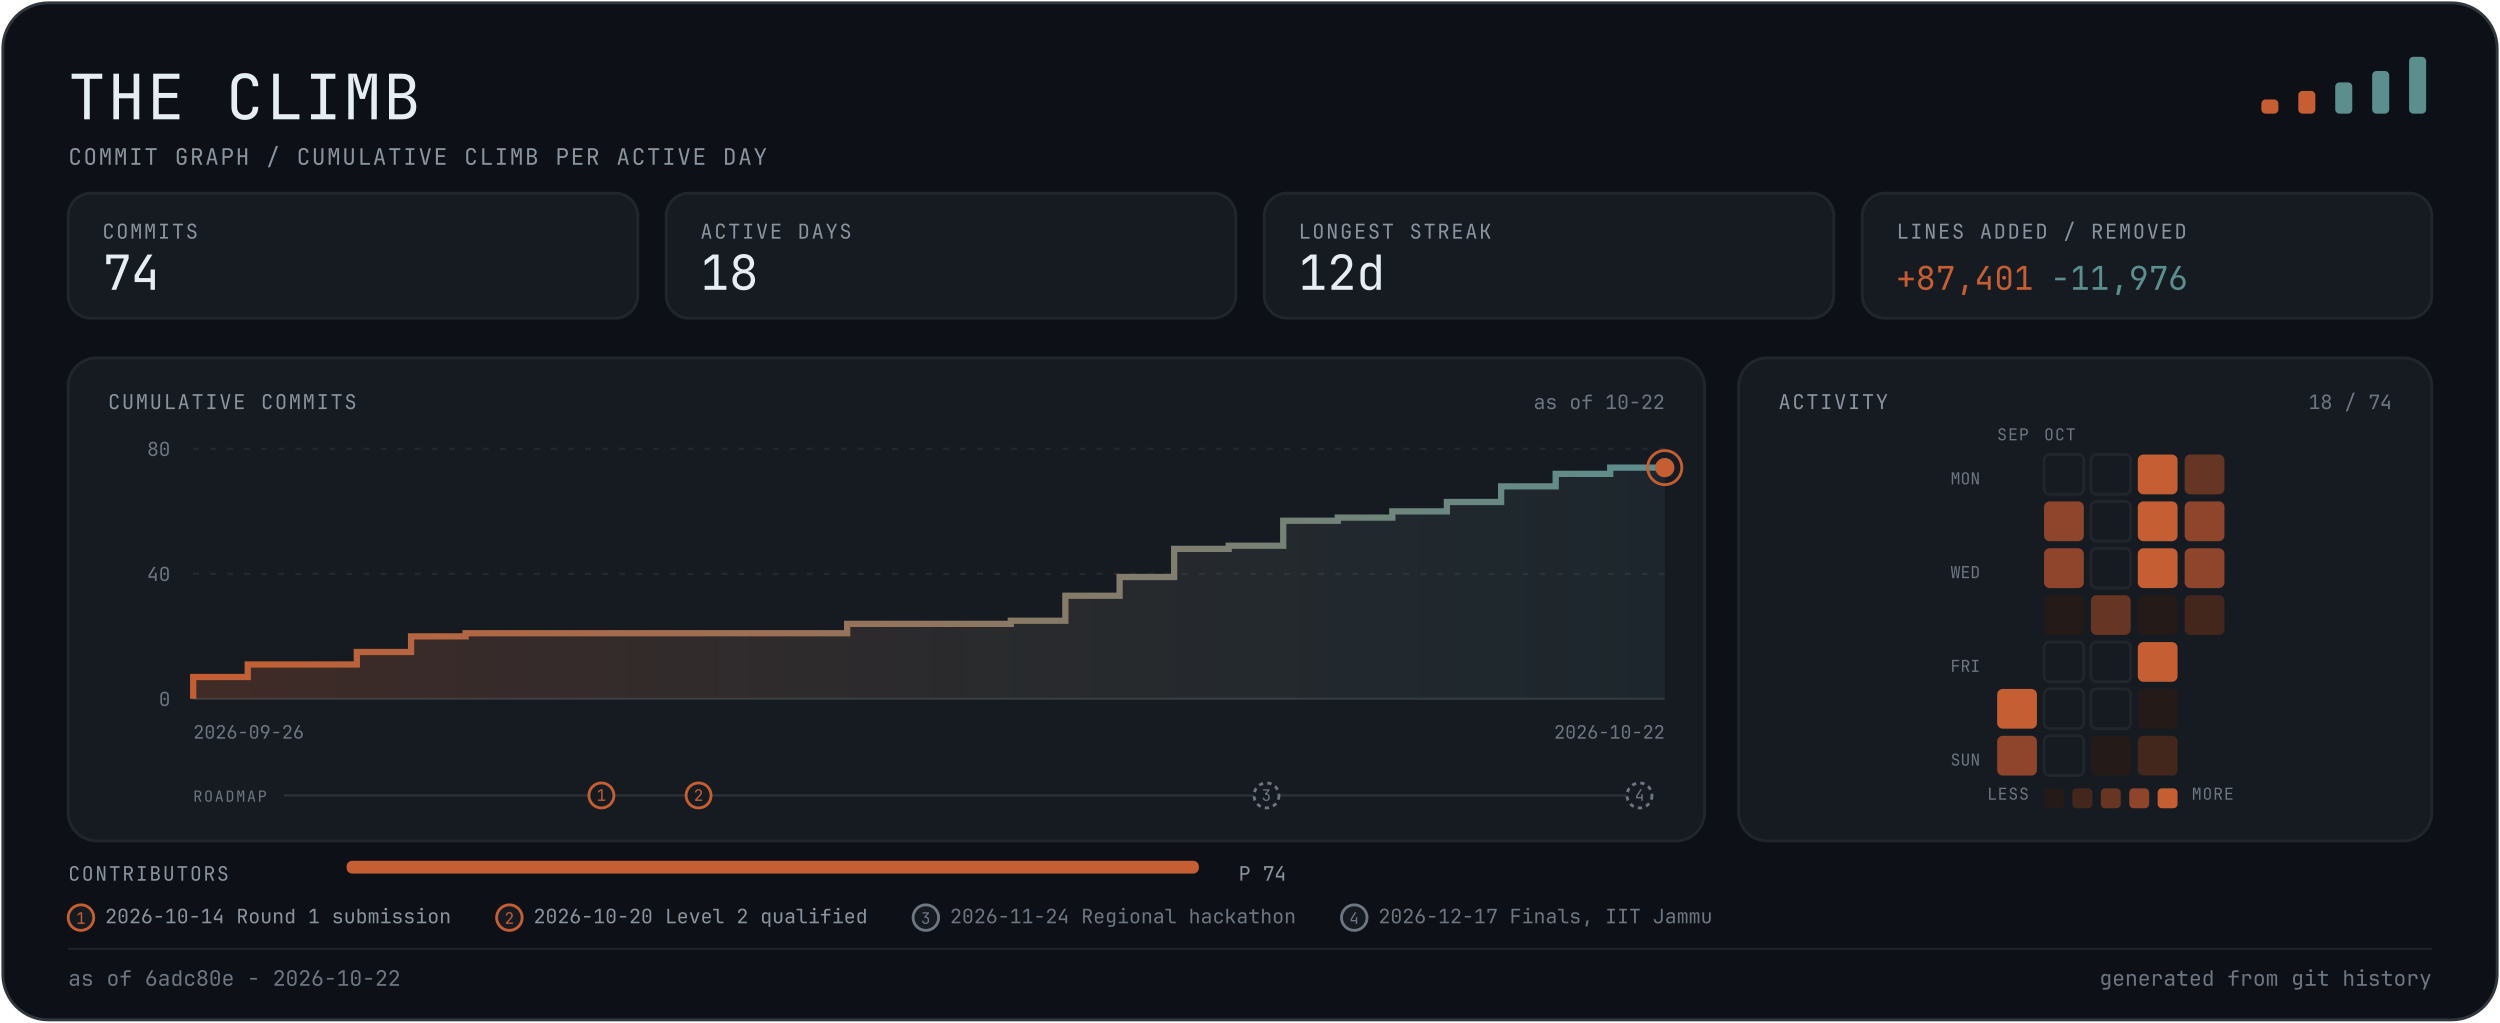
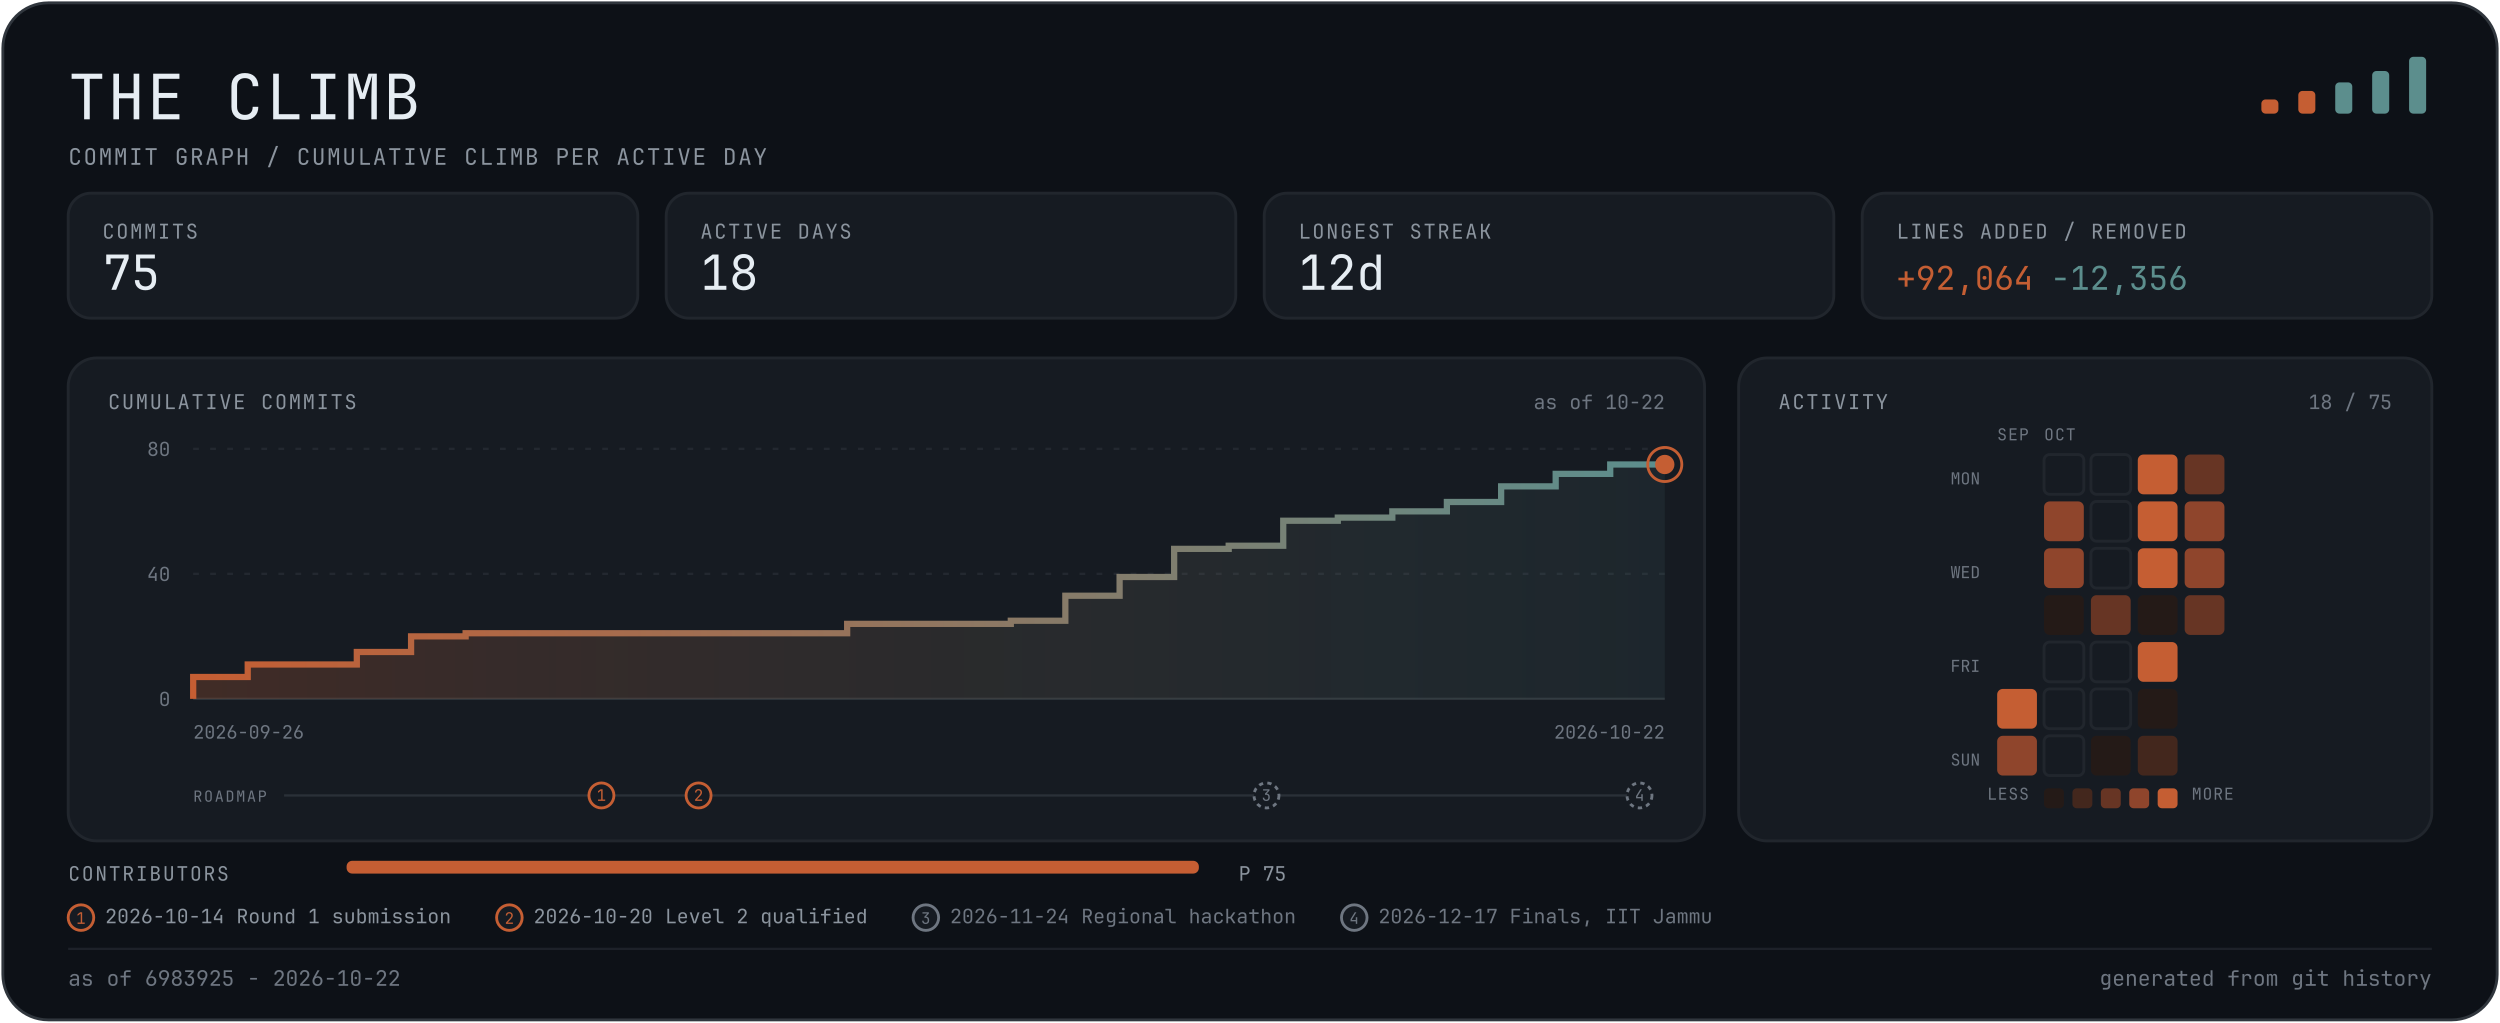
<svg xmlns="http://www.w3.org/2000/svg" viewBox="0 0 880 360" width="880" height="360" role="img" aria-labelledby="cg-title cg-desc">
-   <style>.climb-stair{animation:climb-draw 1.7s cubic-bezier(.22,.85,.24,1) both}.climb-area{animation:climb-fade 1.2s ease-out both}.climb-now{transform-box:fill-box;transform-origin:center;animation:climb-pulse 2.7s ease-in-out 1.1s infinite}@keyframes climb-draw{from{stroke-dashoffset:599.4}to{stroke-dashoffset:0}}@keyframes climb-fade{from{opacity:0}to{opacity:1}}@keyframes climb-pulse{0%,100%{opacity:1;transform:scale(1)}50%{opacity:.35;transform:scale(2)}}@media (prefers-reduced-motion:reduce){.climb-stair,.climb-area,.climb-now{animation:none}}</style>
+   <style>.climb-stair{animation:climb-draw 1.7s cubic-bezier(.22,.85,.24,1) both}.climb-area{animation:climb-fade 1.2s ease-out both}.climb-now{transform-box:fill-box;transform-origin:center;animation:climb-pulse 2.7s ease-in-out 1.1s infinite}@keyframes climb-draw{from{stroke-dashoffset:600.5}to{stroke-dashoffset:0}}@keyframes climb-fade{from{opacity:0}to{opacity:1}}@keyframes climb-pulse{0%,100%{opacity:1;transform:scale(1)}50%{opacity:.35;transform:scale(2)}}@media (prefers-reduced-motion:reduce){.climb-stair,.climb-area,.climb-now{animation:none}}</style>
  <defs>
    <linearGradient id="climb-stroke" x1="0" y1="0" x2="1" y2="0">
      <stop offset="0" stop-color="#C55E33" />
      <stop offset="1" stop-color="#5C8E8D" />
    </linearGradient>
    <linearGradient id="climb-fill" x1="0" y1="0" x2="1" y2="0">
      <stop offset="0" stop-color="#C55E33" stop-opacity="0.24" />
      <stop offset="1" stop-color="#5C8E8D" stop-opacity="0.10" />
    </linearGradient>
    <path id="g43" d="M256-95l 0-195-191 0 0-80 191 0 0-195 88 0 0 195 191 0 0 80-191 0 0 195-88 0z" />
    <path id="g44" d="M210 160l 55-306 108 0-70 306-93 0z" />
    <path id="g45" d="M140-290l 0-80 320 0 0 80-320 0z" />
    <path id="g47" d="M75 110l 355-940 95 0-355 940-95 0z" />
    <path id="g48" d="M300 10q-101 0-160-59-60-58-60-156l 0-320q 0-98 60-157 59-58 160-58 101 0 161 58 59 59 59 157l 0 320q 0 65-27 113-27 49-76 75-50 27-117 27zM300-67q 60 0 97-39 36-38 36-99l 0-320q 0-61-36-100-37-38-97-38-60 0-96 38-37 39-37 100l 0 320q 0 61 37 99 36 39 96 39zM300-310q-27 0-43-15-17-15-17-43 0-27 17-42 16-14 43-14 27 0 44 14 16 15 16 42 0 28-16 43-17 15-44 15z" />
    <path id="g49" d="M90 0l 0-82 198 0 0-570-198 148 0-103 165-123 123 0 0 648 162 0 0 82-450 0z" />
    <path id="g50" d="M86 0l 0-83 243-260q 53-56 75-100 22-44 22-86 0-60-34-96-35-35-94-35-61 0-96 36-36 37-36 99l-90 0q 3-99 63-157 60-58 159-58 101 0 161 57 59 57 59 155 0 52-28 110-29 58-98 130l-197 206 332 0 0 82-441 0z" />
    <path id="g51" d="M289 10q-101 0-160-57-59-56-59-153l 90 0q 0 60 35 95 35 35 95 35 60 0 95-35 35-35 35-95l 0-50q 0-60-35-95-35-35-95-35l-79 0 0-78 179-190-300 0 0-82 402 0 0 84-176 187q 90 7 142 62 52 56 52 147l 0 50q 0 97-59 153-60 57-162 57z" />
    <path id="g52" d="M400 0l 0-160-330 0 0-141 266-429 102 0-278 449 0 39 240 0 0-178 90 0 0 420-90 0z" />
+     <path id="g53" d="M294 10q-101 0-160-57-59-56-59-153l 90 0q 0 60 35 95 35 35 95 35 60 0 95-35 35-35 35-95l 0-45q 0-60-34-95-34-35-92-35l-199 0 0-355 389 0 0 82-305 0 2 191 118 0q 101 0 156 55 55 56 55 157l 0 45q 0 97-59 153-60 57-162 57z" />
    <path id="g54" d="M301 10q-70 0-123-30-54-29-84-82-30-52-30-121 0-48 18-99 18-50 49-105l 169-303 100 0-180 313 3 2q 13-17 39-26 26-9 57-9 65 0 114 28 48 29 76 79 27 50 27 116 0 70-30 123-30 54-82 84-53 30-123 30zM300-70q 65 0 106-43 40-43 40-112 0-69-40-112-41-43-106-43-65 0-105 43-41 43-41 112 0 69 41 112 40 43 105 43z" />
    <path id="g55" d="M190 0l 260-648-278 0 0 118-90 0 0-200 464 0 0 84-258 646-98 0z" />
    <path id="g56" d="M300 10q-69 0-122-27-53-27-82-76-30-48-30-111 0-69 40-119 39-50 105-61l 0-3q-57-13-91-58-34-44-34-102 0-57 27-101 27-43 76-68 48-24 111-24 64 0 112 24 48 25 75 68 27 44 27 101 0 58-34 102-34 45-91 58l 0 3q 66 11 106 61 39 50 39 119 0 63-29 111-30 49-82 76-53 27-123 27zM300-422q 56 0 90-33 34-33 34-86 0-53-34-86-34-33-90-33-55 0-89 33-35 33-35 86 0 53 35 86 34 33 89 33zM300-71q 64 0 104-38 40-37 40-97 0-61-40-99-40-37-104-37-64 0-104 37-40 38-40 99 0 60 40 97 40 38 104 38z" />
    <path id="g57" d="M195 0l 180-313-3-2q-10 16-37 25-27 10-59 10-63 0-110-29-48-28-75-78-27-50-27-116 0-71 30-124 30-53 83-83 53-30 122-30 71 0 124 29 53 30 83 82 30 53 30 122 0 48-18 98-18 51-49 106l-169 303-105 0zM300-350q 65 0 106-43 40-43 40-112 0-69-40-112-41-43-106-43-65 0-105 43-41 43-41 112 0 69 41 112 40 43 105 43z" />
    <path id="g65" d="M50 0l 190-730 121 0 189 730-91 0-48-194-221 0-48 194-92 0zM208-270l 184 0-56-225q-16-64-25-107-9-43-11-56-2 13-11 56-9 43-25 106l-56 226z" />
    <path id="g66" d="M93 0l 0-730 207 0q 100 0 157 50 56 50 56 139 0 56-35 101-36 45-93 56l 0 3q 43 5 76 30 32 25 51 63 18 39 18 85 0 94-57 148-58 55-158 55l-222 0zM181-419l 118 0q 58 0 92-31 33-31 33-84 0-53-33-84-33-31-91-31l-119 0 0 230zM181-81l 124 0q 63 0 100-34 36-33 36-91 0-60-36-98-37-37-100-37l-124 0 0 260z" />
    <path id="g67" d="M308 10q-100 0-158-56-58-56-58-154l 0-330q 0-98 58-154 58-56 158-56 98 0 156 56 58 57 58 154l-90 0q 0-62-32-96-33-33-92-33-59 0-92 33-34 34-34 96l 0 330q 0 62 34 95 33 34 92 34 59 0 92-34 32-33 32-95l 90 0q 0 97-58 153-58 57-156 57z" />
    <path id="g68" d="M92 0l 0-730 189 0q 71 0 123 27 51 27 80 76 28 49 28 116l 0 291q 0 67-28 116-29 50-80 77-52 27-123 27l-189 0zM182-80l 99 0q 66 0 104-37 37-37 37-103l 0-291q 0-65-37-102-38-37-104-37l-99 0 0 570z" />
    <path id="g69" d="M100 0l 0-730 420 0 0 82-331 0 0 226 296 0 0 80-296 0 0 260 331 0 0 82-420 0z" />
    <path id="g70" d="M95 0l 0-730 430 0 0 82-342 0 0 242 316 0 0 82-314 0 0 324-90 0z" />
    <path id="g71" d="M304 10q-100 0-158-56-58-56-58-154l 0-330q 0-98 58-154 58-56 158-56 98 0 156 56 58 57 58 154l-90 0q 0-62-32-96-33-33-92-33-59 0-92 33-34 33-34 95l 0 331q 0 62 34 96 33 34 92 34 59 0 92-34 32-34 32-96l 0-100-148 0 0-82 238 0 0 182q 0 97-58 153-58 57-156 57z" />
    <path id="g72" d="M93 0l 0-730 90 0 0 312 234 0 0-312 90 0 0 730-90 0 0-336-234 0 0 336-90 0z" />
    <path id="g73" d="M105 0l 0-82 149 0 0-566-149 0 0-82 390 0 0 82-149 0 0 566 149 0 0 82-390 0z" />
    <path id="g74" d="M270 10q-105 0-165-59-60-59-60-161l 90 0q 0 67 36 103 35 37 99 37 64 0 100-37 35-36 35-103l 0-520 90 0 0 520q 0 102-60 161-61 59-165 59z" />
    <path id="g75" d="M92 0l 0-730 90 0 0 314 108 0 162-314 98 0-181 352 191 378-103 0-170-337-105 0 0 337-90 0z" />
    <path id="g76" d="M130 0l 0-730 90 0 0 648 330 0 0 82-420 0z" />
    <path id="g77" d="M72 0l 0-730 133 0 93 316 97-316 133 0 0 730-87 0 0-345q 0-49 2-113 1-63 4-128 3-65 7-117l-118 377-78 0-113-368q 8 74 11 162 3 88 3 187l 0 345-87 0z" />
    <path id="g78" d="M90 0l 0-730 120 0 223 625q-2-25-4-62-3-36-4-77-2-40-2-76l 0-410 87 0 0 730-120 0-222-625q 2 24 4 60 2 37 4 77 1 41 1 78l 0 410-87 0z" />
    <path id="g79" d="M300 10q-98 0-155-57-57-57-57-163l 0-310q 0-106 57-163 57-57 155-57 98 0 155 57 57 57 57 162l 0 311q 0 106-57 163-57 57-155 57zM300-71q 59 0 91-34 31-33 31-95l 0-330q 0-62-31-96-32-33-91-33-58 0-90 33-32 34-32 96l 0 330q 0 62 32 95 32 34 90 34z" />
    <path id="g80" d="M92 0l 0-730 235 0q 102 0 163 58 60 59 60 157 0 98-60 156-61 59-163 59l-145 0 0 300-90 0zM182-381l 145 0q 59 0 95-37 35-36 35-97 0-62-35-98-36-36-95-36l-145 0 0 268z" />
    <path id="g82" d="M93 0l 0-730 225 0q 65 0 114 26 49 27 76 74 27 47 27 110 0 74-38 127-38 53-101 74l 149 319-99 0-143-310-121 0 0 310-89 0zM182-391l 136 0q 56 0 90-36 34-35 34-93 0-59-34-94-34-35-90-35l-136 0 0 258z" />
    <path id="g83" d="M304 10q-106 0-169-56-63-56-63-154l 90 0q 0 61 39 95 39 35 103 35 62 0 99-36 37-36 37-94 0-44-23-77-24-32-68-44l-111-31q-69-20-108-72-40-51-40-121 0-58 26-102 26-44 73-69 47-24 108-24 62 0 110 24 47 25 74 68 27 44 27 101l-90 0q 0-50-34-82-34-31-87-31-53 0-86 31-33 32-33 82 0 40 22 68 21 29 60 40l 114 32q 73 20 114 75 40 56 40 132 0 96-61 153-61 57-163 57z" />
    <path id="g84" d="M255 0l 0-648-200 0 0-82 490 0 0 82-200 0 0 648-90 0z" />
    <path id="g85" d="M300 10q-102 0-156-57-54-56-54-153l 0-530 90 0 0 530q 0 60 30 95 29 35 90 35 60 0 90-35 30-35 30-95l 0-530 90 0 0 530q 0 98-53 154-54 56-157 56z" />
    <path id="g86" d="M238 0l-188-730 92 0 125 497q 13 52 22 96 8 44 12 67 4-23 14-68 9-44 22-96l 120-496 93 0-189 730-123 0z" />
    <path id="g87" d="M107 0l-87-730 83 0 57 540q 4 33 6 68 2 36 3 57 2-21 6-57 3-35 7-68l 72-540 97 0 66 540q 4 33 8 68 4 36 6 57 2-21 5-57 2-35 6-68l 59-540 79 0-89 730-113 0-66-550q-4-34-6-67-2-32-4-50-2 18-4 50-2 33-7 67l-71 550-113 0z" />
    <path id="g89" d="M255 0l 0-273-220-457 96 0 142 300q 12 25 19 42 7 18 9 26 2-8 10-26 7-17 19-42l 142-300 93 0-220 457 0 273-90 0z" />
    <path id="g97" d="M252 10q-85 0-135-48-50-47-50-124 0-51 23-89 23-38 64-60 41-21 94-21l 170 0 0-43q 0-107-117-107-52 0-84 19-32 19-34 53l-90 0q 5-65 61-108 55-42 147-42 100 0 154 48 53 48 53 134l 0 378-89 0 0-100-2 0q-8 51-51 80-43 30-114 30zM274-66q 66 0 105-32 39-32 39-87l 0-77-160 0q-44 0-71 26-28 27-28 71 0 46 31 72 30 27 84 27z" />
    <path id="g98" d="M332 10q-62 0-102-31-40-30-47-84l-1 0 0 105-90 0 0-730 90 0 0 160-2 125 1 0q 8-53 49-84 40-31 102-31 83 0 132 55 49 55 49 150l 0 161q 0 94-49 149-49 55-132 55zM302-68q 57 0 89-30 32-30 32-97l 0-160q 0-68-32-98-32-29-89-29-55 0-87 35-33 35-33 97l 0 150q 0 62 33 97 32 35 87 35z" />
    <path id="g99" d="M308 10q-100 0-160-56-60-56-60-154l 0-150q 0-98 60-154 60-56 160-56 95 0 154 51 58 51 61 139l-90 0q-3-53-36-82-33-28-89-28-59 0-94 33-36 34-36 96l 0 151q 0 62 36 96 35 34 94 34 56 0 89-29 33-29 36-81l 90 0q-3 88-61 139-59 51-154 51z" />
    <path id="g100" d="M268 10q-82 0-131-55-50-55-50-149l 0-161q 0-95 49-150 49-55 132-55 62 0 103 31 40 31 48 84l 1 0-2-125 0-160 90 0 0 730-90 0 0-105-1 0q-7 54-47 84-40 31-102 31zM298-68q 56 0 88-35 32-35 32-97l 0-150q 0-62-32-97-32-35-88-35-57 0-89 29-32 30-32 98l 0 160q 0 67 32 97 32 30 89 30z" />
    <path id="g101" d="M300 10q-97 0-156-59-60-58-60-161l 0-130q 0-103 60-162 59-58 156-58 65 0 114 26 48 26 75 73 27 47 27 111l 0 98-344 0 0 52q 0 61 35 96 35 36 93 36 50 0 83-20 32-19 39-52l 90 0q-9 69-67 109-58 41-145 41zM172-322l 256 0 0-28q 0-65-33-101-34-35-95-35-61 0-94 35-34 36-34 101l 0 28z" />
    <path id="g102" d="M215 0l 0-393-160 0 0-82 160 0 0-115q 0-65 41-103 41-37 113-37l 161 0 0 82-161 0q-64 0-64 58l 0 115 225 0 0 82-225 0 0 393-90 0z" />
    <path id="g103" d="M161 180l 0-82 155 0q 47 0 74-26 27-27 27-72l 0-50 2-90-3 0q-8 49-47 75-39 27-98 27-85 0-134-54-49-54-49-148l 0-116q 0-94 49-149 49-55 134-55 59 0 98 28 39 28 47 77l 2 0 0-95 89 0 0 550q 0 83-51 132-52 48-141 48l-154 0zM298-113q 56 0 88-35 32-35 32-97l 0-105q 0-62-32-97-32-35-88-35-57 0-88 33-32 33-32 89l 0 125q 0 56 32 89 31 33 88 33z" />
    <path id="g104" d="M92 0l 0-730 90 0 0 285 1 0q 7-55 45-85 38-30 101-30 83 0 132 51 49 51 49 139l 0 370-90 0 0-355q 0-62-31-96-32-33-86-33-56 0-88 35-33 35-33 99l 0 350-90 0z" />
    <path id="g105" d="M85 0l 0-82 195 0 0-386-175 0 0-82 265 0 0 468 185 0 0 82-470 0zM315-649q-33 0-52-17-19-17-19-46 0-30 19-48 19-17 52-17 33 0 52 17 19 18 19 48 0 29-19 46-19 17-52 17z" />
    <path id="g107" d="M97 0l 0-730 90 0 0 407 105 0 154-227 103 0-177 262 187 288-105 0-160-245-107 0 0 245-90 0z" />
    <path id="g108" d="M380 0q-73 0-116-43-44-42-44-112l 0-493-190 0 0-82 280 0 0 575q 0 34 19 53 19 20 51 20l 170 0 0 82-170 0z" />
    <path id="g109" d="M60 0l 0-550 78 0 0 73 2 0q 5-37 30-60 24-23 62-23 36 0 61 21 25 21 36 57l 1 0q 7-36 32-57 24-21 62-21 53 0 85 39 31 40 31 103l 0 418-84 0 0-419q 0-33-16-53-16-19-44-19-27 0-43 19-16 19-16 52l 0 420-74 0 0-419q 0-33-16-53-16-19-43-19-28 0-44 19-16 19-16 52l 0 420-84 0z" />
    <path id="g110" d="M92 0l 0-550 90 0 0 105 1 0q 7-55 45-85 38-30 101-30 83 0 132 51 49 51 49 139l 0 370-90 0 0-354q 0-63-31-97-32-33-86-33-56 0-88 35-33 35-33 99l 0 350-90 0z" />
    <path id="g111" d="M300 8q-99 0-157-58-59-58-59-162l 0-126q 0-105 58-163 58-57 158-57 100 0 158 57 58 58 58 163l 0 126q 0 104-58 162-59 58-158 58zM300-72q 59 0 93-33 33-33 33-97l 0-146q 0-64-33-97-34-33-93-33-58 0-92 33-34 33-34 97l 0 146q 0 64 34 97 34 33 92 33z" />
    <path id="g113" d="M418 180l 0-160 2-125-3 0q-7 53-47 84-40 31-102 31-83 0-132-55-49-55-49-150l 0-161q 0-95 50-150 49-54 131-54 62 0 102 30 40 31 47 85l 1 0 0-105 90 0 0 730-90 0zM298-68q 56 0 88-35 32-35 32-97l 0-150q 0-62-32-97-32-35-88-35-57 0-89 29-32 29-32 93l 0 170q 0 64 32 93 32 29 89 29z" />
    <path id="g114" d="M112 0l 0-550 90 0 0 105 2 0q 7-53 45-84 38-31 102-31 86 0 133 51 46 52 46 147l 0 47-90 0 0-47q 0-120-117-120-59 0-90 34-31 34-31 98l 0 350-90 0z" />
    <path id="g115" d="M278 8q-92 0-142-42-51-41-51-117l 90 0q 0 38 27 59 27 22 76 22l 44 0q 50 0 78-22 27-22 27-62 0-71-65-80l-152-22q-56-8-87-47-31-38-31-101 0-72 50-113 49-41 136-41l 44 0q 80 0 131 39 50 40 54 104l-91 0q-2-29-27-48-26-19-67-19l-44 0q-46 0-72 21-26 21-26 57 0 58 53 66l 142 20q 140 20 140 164 0 77-50 119-51 43-143 43l-44 0z" />
    <path id="g116" d="M355 0q-68 0-109-40-41-39-41-105l 0-323-158 0 0-82 158 0 0-155 90 0 0 155 225 0 0 82-225 0 0 323q 0 28 17 45 16 18 43 18l 160 0 0 82-160 0z" />
    <path id="g117" d="M299 10q-95 0-152-57-57-56-57-153l 0-350 90 0 0 350q 0 60 32 95 32 36 87 36 56 0 89-36 32-35 32-95l 0-350 90 0 0 350q 0 97-58 153-58 57-153 57z" />
    <path id="g118" d="M241 0l-187-550 97 0 120 370q 11 33 19 63 8 31 12 48 5-17 12-48 7-30 17-63l 120-370 95 0-187 550-118 0z" />
    <path id="g121" d="M178 180l 81-214-205-516 97 0 130 340q 8 20 15 42 7 22 10 38 3-16 10-38 7-22 14-42l 121-340 95 0-274 730-94 0z" />
  </defs>
  <rect x="1" y="1" width="878" height="358" rx="16" fill="#0D1117" stroke="#30363D" />
  <g transform="translate(24 42)scale(0.022)">
    <g fill="#E6EDF3">
      <use href="#g84" />
      <use href="#g72" x="630" />
      <use href="#g69" x="1260" />
      <use href="#g67" x="2520" />
      <use href="#g76" x="3150" />
      <use href="#g73" x="3780" />
      <use href="#g77" x="4410" />
      <use href="#g66" x="5040" />
    </g>
  </g>
  <g transform="translate(24 58)scale(0.008)">
    <g fill="#8B949E">
      <use href="#g67" />
      <use href="#g79" x="670" />
      <use href="#g77" x="1340" />
      <use href="#g77" x="2010" />
      <use href="#g73" x="2680" />
      <use href="#g84" x="3350" />
      <use href="#g71" x="4690" />
      <use href="#g82" x="5360" />
      <use href="#g65" x="6030" />
      <use href="#g80" x="6700" />
      <use href="#g72" x="7370" />
      <use href="#g47" x="8710" />
      <use href="#g67" x="10050" />
      <use href="#g85" x="10720" />
      <use href="#g77" x="11390" />
      <use href="#g85" x="12060" />
      <use href="#g76" x="12730" />
      <use href="#g65" x="13400" />
      <use href="#g84" x="14070" />
      <use href="#g73" x="14740" />
      <use href="#g86" x="15410" />
      <use href="#g69" x="16080" />
      <use href="#g67" x="17420" />
      <use href="#g76" x="18090" />
      <use href="#g73" x="18760" />
      <use href="#g77" x="19430" />
      <use href="#g66" x="20100" />
      <use href="#g80" x="21440" />
      <use href="#g69" x="22110" />
      <use href="#g82" x="22780" />
      <use href="#g65" x="24120" />
      <use href="#g67" x="24790" />
      <use href="#g84" x="25460" />
      <use href="#g73" x="26130" />
      <use href="#g86" x="26800" />
      <use href="#g69" x="27470" />
      <use href="#g68" x="28810" />
      <use href="#g65" x="29480" />
      <use href="#g89" x="30150" />
    </g>
  </g>
  <rect x="796" y="35" width="6" height="5" rx="1.5" fill="#C55E33" />
  <rect x="809" y="32" width="6" height="8" rx="1.5" fill="#C55E33" />
  <rect x="822" y="29" width="6" height="11" rx="1.5" fill="#5C8E8D" />
  <rect x="835" y="25" width="6" height="15" rx="1.5" fill="#5C8E8D" />
  <rect x="848" y="20" width="6" height="20" rx="1.5" fill="#5C8E8D" />
  <rect x="24" y="68" width="200.5" height="44" rx="8" fill="#161B22" stroke="#21262D" />
  <g transform="translate(36 84)scale(0.0072)">
    <g fill="#8B949E">
      <use href="#g67" />
      <use href="#g79" x="680" />
      <use href="#g77" x="1360" />
      <use href="#g77" x="2040" />
      <use href="#g73" x="2720" />
      <use href="#g84" x="3400" />
      <use href="#g83" x="4080" />
    </g>
  </g>
  <g transform="translate(36 102)scale(0.017)">
    <g fill="#E6EDF3">
      <use href="#g55" />
-       <use href="#g52" x="600" />
+       <use href="#g53" x="600" />
    </g>
  </g>
  <rect x="234.5" y="68" width="200.5" height="44" rx="8" fill="#161B22" stroke="#21262D" />
  <g transform="translate(246.5 84)scale(0.0072)">
    <g fill="#8B949E">
      <use href="#g65" />
      <use href="#g67" x="680" />
      <use href="#g84" x="1360" />
      <use href="#g73" x="2040" />
      <use href="#g86" x="2720" />
      <use href="#g69" x="3400" />
      <use href="#g68" x="4760" />
      <use href="#g65" x="5440" />
      <use href="#g89" x="6120" />
      <use href="#g83" x="6800" />
    </g>
  </g>
  <g transform="translate(246.5 102)scale(0.017)">
    <g fill="#E6EDF3">
      <use href="#g49" />
      <use href="#g56" x="600" />
    </g>
  </g>
  <rect x="445" y="68" width="200.5" height="44" rx="8" fill="#161B22" stroke="#21262D" />
  <g transform="translate(457 84)scale(0.0072)">
    <g fill="#8B949E">
      <use href="#g76" />
      <use href="#g79" x="680" />
      <use href="#g78" x="1360" />
      <use href="#g71" x="2040" />
      <use href="#g69" x="2720" />
      <use href="#g83" x="3400" />
      <use href="#g84" x="4080" />
      <use href="#g83" x="5440" />
      <use href="#g84" x="6120" />
      <use href="#g82" x="6800" />
      <use href="#g69" x="7480" />
      <use href="#g65" x="8160" />
      <use href="#g75" x="8840" />
    </g>
  </g>
  <g transform="translate(457 102)scale(0.017)">
    <g fill="#E6EDF3">
      <use href="#g49" />
      <use href="#g50" x="600" />
      <use href="#g100" x="1200" />
    </g>
  </g>
  <rect x="655.5" y="68" width="200.5" height="44" rx="8" fill="#161B22" stroke="#21262D" />
  <g transform="translate(667.5 84)scale(0.0072)">
    <g fill="#8B949E">
      <use href="#g76" />
      <use href="#g73" x="680" />
      <use href="#g78" x="1360" />
      <use href="#g69" x="2040" />
      <use href="#g83" x="2720" />
      <use href="#g65" x="4080" />
      <use href="#g68" x="4760" />
      <use href="#g68" x="5440" />
      <use href="#g69" x="6120" />
      <use href="#g68" x="6800" />
      <use href="#g47" x="8160" />
      <use href="#g82" x="9520" />
      <use href="#g69" x="10200" />
      <use href="#g77" x="10880" />
      <use href="#g79" x="11560" />
      <use href="#g86" x="12240" />
      <use href="#g69" x="12920" />
      <use href="#g68" x="13600" />
    </g>
  </g>
  <g transform="translate(667.5 102)scale(0.0115)">
    <g fill="#C55E33">
      <use href="#g43" />
-       <use href="#g56" x="600" />
-       <use href="#g55" x="1200" />
+       <use href="#g57" x="600" />
+       <use href="#g50" x="1200" />
      <use href="#g44" x="1800" />
-       <use href="#g52" x="2400" />
-       <use href="#g48" x="3000" />
-       <use href="#g49" x="3600" />
+       <use href="#g48" x="2400" />
+       <use href="#g54" x="3000" />
+       <use href="#g52" x="3600" />
    </g>
  </g>
  <g transform="translate(721.8 102)scale(0.0115)">
    <g fill="#5C8E8D">
      <use href="#g45" />
      <use href="#g49" x="600" />
-       <use href="#g49" x="1200" />
+       <use href="#g50" x="1200" />
      <use href="#g44" x="1800" />
-       <use href="#g57" x="2400" />
-       <use href="#g55" x="3000" />
+       <use href="#g51" x="2400" />
+       <use href="#g53" x="3000" />
      <use href="#g54" x="3600" />
    </g>
  </g>
  <rect x="24" y="126" width="576" height="170" rx="10" fill="#161B22" stroke="#21262D" />
  <g transform="translate(38 144)scale(0.0072)">
    <g fill="#8B949E">
      <use href="#g67" />
      <use href="#g85" x="680" />
      <use href="#g77" x="1360" />
      <use href="#g85" x="2040" />
      <use href="#g76" x="2720" />
      <use href="#g65" x="3400" />
      <use href="#g84" x="4080" />
      <use href="#g73" x="4760" />
      <use href="#g86" x="5440" />
      <use href="#g69" x="6120" />
      <use href="#g67" x="7480" />
      <use href="#g79" x="8160" />
      <use href="#g77" x="8840" />
      <use href="#g77" x="9520" />
      <use href="#g73" x="10200" />
      <use href="#g84" x="10880" />
      <use href="#g83" x="11560" />
    </g>
  </g>
  <g transform="translate(539.8 144)scale(0.007)">
    <g fill="#6E7681">
      <use href="#g97" />
      <use href="#g115" x="600" />
      <use href="#g111" x="1800" />
      <use href="#g102" x="2400" />
      <use href="#g49" x="3600" />
      <use href="#g48" x="4200" />
      <use href="#g45" x="4800" />
      <use href="#g50" x="5400" />
      <use href="#g50" x="6000" />
    </g>
  </g>
  <line x1="68" y1="246" x2="586" y2="246" stroke="#30363D" stroke-width="0.8" opacity="0.9" />
  <g transform="translate(55.9 248.5)scale(0.0068)">
    <g fill="#6E7681">
      <use href="#g48" />
    </g>
  </g>
  <line x1="68" y1="202" x2="586" y2="202" stroke="#30363D" stroke-width="0.8" stroke-dasharray="2 4" opacity="0.5" />
  <g transform="translate(51.8 204.5)scale(0.0068)">
    <g fill="#6E7681">
      <use href="#g52" />
      <use href="#g48" x="600" />
    </g>
  </g>
  <line x1="68" y1="158" x2="586" y2="158" stroke="#30363D" stroke-width="0.8" stroke-dasharray="2 4" opacity="0.5" />
  <g transform="translate(51.8 160.5)scale(0.0068)">
    <g fill="#6E7681">
      <use href="#g56" />
      <use href="#g48" x="600" />
    </g>
  </g>
-   <path d="M68 246L68 238.3L87.2 238.3L87.2 233.9L106.4 233.9L125.6 233.9L125.6 229.5L144.7 229.5L144.7 224L163.9 224L163.9 222.9L183.1 222.9L202.3 222.9L221.5 222.9L240.7 222.9L259.9 222.9L279 222.9L298.2 222.9L298.2 219.6L317.4 219.6L336.6 219.6L355.8 219.6L355.8 218.5L375 218.5L375 209.7L394.1 209.7L394.1 203.1L413.3 203.1L413.3 193.2L432.5 193.2L432.5 192.1L451.7 192.1L451.7 183.3L470.9 183.3L470.9 182.2L490.1 182.2L490.1 180L509.3 180L509.3 176.7L528.4 176.7L528.4 171.2L547.6 171.2L547.6 166.8L566.8 166.8L566.8 164.6L586 164.6L586 246L68 246Z" fill="url(#climb-fill)" class="climb-area" />
-   <path d="M68 246L68 238.3L87.2 238.3L87.2 233.9L106.4 233.9L125.6 233.9L125.6 229.5L144.7 229.5L144.7 224L163.9 224L163.9 222.9L183.1 222.9L202.3 222.9L221.5 222.9L240.7 222.9L259.9 222.9L279 222.9L298.2 222.9L298.2 219.6L317.4 219.6L336.6 219.6L355.8 219.6L355.8 218.5L375 218.5L375 209.7L394.1 209.7L394.1 203.1L413.3 203.1L413.3 193.2L432.5 193.2L432.5 192.1L451.7 192.1L451.7 183.3L470.9 183.3L470.9 182.2L490.1 182.2L490.1 180L509.3 180L509.3 176.7L528.4 176.7L528.4 171.2L547.6 171.2L547.6 166.8L566.8 166.8L566.8 164.6L586 164.6" fill="none" stroke="url(#climb-stroke)" stroke-width="2.2" class="climb-stair" stroke-dasharray="599.4" stroke-dashoffset="0" />
-   <circle cx="586" cy="164.6" r="6" fill="none" stroke="#C55E33" />
-   <circle class="climb-now" cx="586" cy="164.6" r="3.4" fill="#C55E33" />
+   <path d="M68 246L68 238.3L87.2 238.3L87.2 233.9L106.4 233.9L125.6 233.9L125.6 229.5L144.7 229.5L144.7 224L163.9 224L163.9 222.9L183.1 222.9L202.3 222.9L221.5 222.9L240.7 222.9L259.9 222.9L279 222.9L298.2 222.9L298.2 219.6L317.4 219.6L336.6 219.6L355.8 219.6L355.8 218.5L375 218.5L375 209.7L394.1 209.7L394.1 203.1L413.3 203.1L413.3 193.2L432.5 193.2L432.5 192.1L451.7 192.1L451.7 183.3L470.9 183.3L470.9 182.2L490.1 182.2L490.1 180L509.3 180L509.3 176.7L528.4 176.7L528.4 171.2L547.6 171.2L547.6 166.8L566.8 166.8L566.8 163.5L586 163.5L586 246L68 246Z" fill="url(#climb-fill)" class="climb-area" />
+   <path d="M68 246L68 238.3L87.2 238.3L87.2 233.9L106.4 233.9L125.6 233.9L125.6 229.5L144.7 229.5L144.7 224L163.9 224L163.9 222.9L183.1 222.9L202.3 222.9L221.5 222.9L240.7 222.9L259.9 222.9L279 222.9L298.2 222.9L298.2 219.6L317.4 219.6L336.6 219.6L355.8 219.6L355.8 218.5L375 218.5L375 209.7L394.1 209.7L394.1 203.1L413.3 203.1L413.3 193.2L432.5 193.2L432.5 192.1L451.7 192.1L451.7 183.3L470.9 183.3L470.9 182.2L490.1 182.2L490.1 180L509.3 180L509.3 176.7L528.4 176.7L528.4 171.2L547.6 171.2L547.6 166.8L566.8 166.8L566.8 163.5L586 163.5" fill="none" stroke="url(#climb-stroke)" stroke-width="2.2" class="climb-stair" stroke-dasharray="600.5" stroke-dashoffset="0" />
+   <circle cx="586" cy="163.5" r="6" fill="none" stroke="#C55E33" />
+   <circle class="climb-now" cx="586" cy="163.5" r="3.4" fill="#C55E33" />
  <g transform="translate(68 260)scale(0.0065)">
    <g fill="#6E7681">
      <use href="#g50" />
      <use href="#g48" x="600" />
      <use href="#g50" x="1200" />
      <use href="#g54" x="1800" />
      <use href="#g45" x="2400" />
      <use href="#g48" x="3000" />
      <use href="#g57" x="3600" />
      <use href="#g45" x="4200" />
      <use href="#g50" x="4800" />
      <use href="#g54" x="5400" />
    </g>
  </g>
  <g transform="translate(547 260)scale(0.0065)">
    <g fill="#6E7681">
      <use href="#g50" />
      <use href="#g48" x="600" />
      <use href="#g50" x="1200" />
      <use href="#g54" x="1800" />
      <use href="#g45" x="2400" />
      <use href="#g49" x="3000" />
      <use href="#g48" x="3600" />
      <use href="#g45" x="4200" />
      <use href="#g50" x="4800" />
      <use href="#g50" x="5400" />
    </g>
  </g>
  <line x1="100" y1="280" x2="580" y2="280" stroke="#30363D" stroke-width="0.8" opacity="0.8" />
  <g transform="translate(68 282.2)scale(0.0054)">
    <g fill="#6E7681">
      <use href="#g82" />
      <use href="#g79" x="700" />
      <use href="#g65" x="1400" />
      <use href="#g68" x="2100" />
      <use href="#g77" x="2800" />
      <use href="#g65" x="3500" />
      <use href="#g80" x="4200" />
    </g>
  </g>
  <line x1="211.7" y1="277" x2="211.7" y2="283" stroke="#C55E33" stroke-width="0.9" stroke-dasharray="2 2" opacity="0.8" />
  <circle cx="211.7" cy="280" r="4.4" fill="#161B22" stroke="#C55E33" />
  <g transform="translate(210 281.9)scale(0.0056)">
    <g fill="#C55E33">
      <use href="#g49" />
    </g>
  </g>
  <line x1="245.9" y1="277" x2="245.9" y2="283" stroke="#C55E33" stroke-width="0.9" stroke-dasharray="2 2" opacity="0.8" />
  <circle cx="245.9" cy="280" r="4.4" fill="#161B22" stroke="#C55E33" />
  <g transform="translate(244.2 281.9)scale(0.0056)">
    <g fill="#C55E33">
      <use href="#g50" />
    </g>
  </g>
  <line x1="445.8" y1="277" x2="445.8" y2="283" stroke="#6E7681" stroke-width="0.9" stroke-dasharray="1 2" opacity="0.5" />
  <circle cx="445.8" cy="280" r="4.4" fill="#161B22" stroke="#6E7681" stroke-width="1" stroke-dasharray="1.5 1.5" />
  <g transform="translate(444.1 281.9)scale(0.0056)">
    <g fill="#6E7681">
      <use href="#g51" />
    </g>
  </g>
  <line x1="577.1" y1="277" x2="577.1" y2="283" stroke="#6E7681" stroke-width="0.9" stroke-dasharray="1 2" opacity="0.5" />
  <circle cx="577.1" cy="280" r="4.4" fill="#161B22" stroke="#6E7681" stroke-width="1" stroke-dasharray="1.5 1.5" />
  <g transform="translate(575.5 281.9)scale(0.0056)">
    <g fill="#6E7681">
      <use href="#g52" />
    </g>
  </g>
  <rect x="612" y="126" width="244" height="170" rx="10" fill="#161B22" stroke="#21262D" />
  <g transform="translate(626 144)scale(0.0072)">
    <g fill="#8B949E">
      <use href="#g65" />
      <use href="#g67" x="680" />
      <use href="#g84" x="1360" />
      <use href="#g73" x="2040" />
      <use href="#g86" x="2720" />
      <use href="#g73" x="3400" />
      <use href="#g84" x="4080" />
      <use href="#g89" x="4760" />
    </g>
  </g>
  <g transform="translate(812.6 144)scale(0.007)">
    <g fill="#6E7681">
      <use href="#g49" />
      <use href="#g56" x="600" />
      <use href="#g47" x="1800" />
      <use href="#g55" x="3000" />
-       <use href="#g52" x="3600" />
+       <use href="#g53" x="3600" />
    </g>
  </g>
  <g transform="translate(686.6 170.5)scale(0.0058)">
    <g fill="#6E7681">
      <use href="#g77" />
      <use href="#g79" x="600" />
      <use href="#g78" x="1200" />
    </g>
  </g>
  <g transform="translate(686.6 203.5)scale(0.0058)">
    <g fill="#6E7681">
      <use href="#g87" />
      <use href="#g69" x="600" />
      <use href="#g68" x="1200" />
    </g>
  </g>
  <g transform="translate(686.6 236.5)scale(0.0058)">
    <g fill="#6E7681">
      <use href="#g70" />
      <use href="#g82" x="600" />
      <use href="#g73" x="1200" />
    </g>
  </g>
  <g transform="translate(686.6 269.5)scale(0.0058)">
    <g fill="#6E7681">
      <use href="#g83" />
      <use href="#g85" x="600" />
      <use href="#g78" x="1200" />
    </g>
  </g>
  <g transform="translate(703 155)scale(0.0058)">
    <g fill="#6E7681">
      <use href="#g83" />
      <use href="#g69" x="660" />
      <use href="#g80" x="1320" />
    </g>
  </g>
  <rect x="703" y="242.5" width="14" height="14" rx="2" fill="#C55E33" />
  <rect x="703" y="259" width="14" height="14" rx="2" fill="#8F452C" />
  <g transform="translate(719.5 155)scale(0.0058)">
    <g fill="#6E7681">
      <use href="#g79" />
      <use href="#g67" x="660" />
      <use href="#g84" x="1320" />
    </g>
  </g>
  <rect x="719.5" y="160" width="14" height="14" rx="2" fill="#161B22" stroke="#21262D" />
  <rect x="719.5" y="176.5" width="14" height="14" rx="2" fill="#8F452C" />
  <rect x="719.5" y="193" width="14" height="14" rx="2" fill="#8F452C" />
  <rect x="719.5" y="209.5" width="14" height="14" rx="2" fill="#241A17" />
  <rect x="719.5" y="226" width="14" height="14" rx="2" fill="#161B22" stroke="#21262D" />
  <rect x="719.5" y="242.5" width="14" height="14" rx="2" fill="#161B22" stroke="#21262D" />
  <rect x="719.5" y="259" width="14" height="14" rx="2" fill="#161B22" stroke="#21262D" />
  <rect x="736" y="160" width="14" height="14" rx="2" fill="#161B22" stroke="#21262D" />
  <rect x="736" y="176.5" width="14" height="14" rx="2" fill="#161B22" stroke="#21262D" />
  <rect x="736" y="193" width="14" height="14" rx="2" fill="#161B22" stroke="#21262D" />
  <rect x="736" y="209.5" width="14" height="14" rx="2" fill="#673524" />
  <rect x="736" y="226" width="14" height="14" rx="2" fill="#161B22" stroke="#21262D" />
  <rect x="736" y="242.5" width="14" height="14" rx="2" fill="#161B22" stroke="#21262D" />
  <rect x="736" y="259" width="14" height="14" rx="2" fill="#241A17" />
  <rect x="752.5" y="160" width="14" height="14" rx="2" fill="#C55E33" />
  <rect x="752.5" y="176.5" width="14" height="14" rx="2" fill="#C55E33" />
  <rect x="752.5" y="193" width="14" height="14" rx="2" fill="#C55E33" />
  <rect x="752.5" y="209.5" width="14" height="14" rx="2" fill="#241A17" />
  <rect x="752.5" y="226" width="14" height="14" rx="2" fill="#C55E33" />
  <rect x="752.5" y="242.5" width="14" height="14" rx="2" fill="#241A17" />
  <rect x="752.5" y="259" width="14" height="14" rx="2" fill="#43271D" />
  <rect x="769" y="160" width="14" height="14" rx="2" fill="#673524" />
  <rect x="769" y="176.5" width="14" height="14" rx="2" fill="#8F452C" />
  <rect x="769" y="193" width="14" height="14" rx="2" fill="#8F452C" />
-   <rect x="769" y="209.5" width="14" height="14" rx="2" fill="#43271D" />
+   <rect x="769" y="209.5" width="14" height="14" rx="2" fill="#673524" />
  <g transform="translate(699.4 281.5)scale(0.0058)">
    <g fill="#6E7681">
      <use href="#g76" />
      <use href="#g69" x="650" />
      <use href="#g83" x="1300" />
      <use href="#g83" x="1950" />
    </g>
  </g>
  <rect x="719.5" y="277.5" width="7" height="7" rx="1.5" fill="#241A17" />
  <rect x="729.5" y="277.5" width="7" height="7" rx="1.5" fill="#43271D" />
  <rect x="739.5" y="277.5" width="7" height="7" rx="1.5" fill="#673524" />
  <rect x="749.5" y="277.5" width="7" height="7" rx="1.5" fill="#8F452C" />
  <rect x="759.5" y="277.5" width="7" height="7" rx="1.5" fill="#C55E33" />
  <g transform="translate(771.5 281.5)scale(0.0058)">
    <g fill="#6E7681">
      <use href="#g77" />
      <use href="#g79" x="650" />
      <use href="#g82" x="1300" />
      <use href="#g69" x="1950" />
    </g>
  </g>
  <g transform="translate(24 310)scale(0.007)">
    <g fill="#8B949E">
      <use href="#g67" />
      <use href="#g79" x="680" />
      <use href="#g78" x="1360" />
      <use href="#g84" x="2040" />
      <use href="#g82" x="2720" />
      <use href="#g73" x="3400" />
      <use href="#g66" x="4080" />
      <use href="#g85" x="4760" />
      <use href="#g84" x="5440" />
      <use href="#g79" x="6120" />
      <use href="#g82" x="6800" />
      <use href="#g83" x="7480" />
    </g>
  </g>
  <rect x="122" y="303" width="300" height="4.5" rx="2" fill="#C55E33" />
  <g transform="translate(436 310)scale(0.007)">
    <g fill="#8B949E">
      <use href="#g80" />
      <use href="#g55" x="1200" />
-       <use href="#g52" x="1800" />
+       <use href="#g53" x="1800" />
    </g>
  </g>
  <circle cx="28.5" cy="323" r="4.5" fill="#161B22" stroke="#C55E33" />
  <g transform="translate(26.8 325.2)scale(0.0056)">
    <g fill="#C55E33">
      <use href="#g49" />
    </g>
  </g>
  <g transform="translate(37 325)scale(0.007)">
    <g fill="#8B949E">
      <use href="#g50" />
      <use href="#g48" x="600" />
      <use href="#g50" x="1200" />
      <use href="#g54" x="1800" />
      <use href="#g45" x="2400" />
      <use href="#g49" x="3000" />
      <use href="#g48" x="3600" />
      <use href="#g45" x="4200" />
      <use href="#g49" x="4800" />
      <use href="#g52" x="5400" />
      <use href="#g82" x="6600" />
      <use href="#g111" x="7200" />
      <use href="#g117" x="7800" />
      <use href="#g110" x="8400" />
      <use href="#g100" x="9000" />
      <use href="#g49" x="10200" />
      <use href="#g115" x="11400" />
      <use href="#g117" x="12000" />
      <use href="#g98" x="12600" />
      <use href="#g109" x="13200" />
      <use href="#g105" x="13800" />
      <use href="#g115" x="14400" />
      <use href="#g115" x="15000" />
      <use href="#g105" x="15600" />
      <use href="#g111" x="16200" />
      <use href="#g110" x="16800" />
    </g>
  </g>
  <circle cx="179.3" cy="323" r="4.5" fill="#161B22" stroke="#C55E33" />
  <g transform="translate(177.6 325.2)scale(0.0056)">
    <g fill="#C55E33">
      <use href="#g50" />
    </g>
  </g>
  <g transform="translate(187.8 325)scale(0.007)">
    <g fill="#8B949E">
      <use href="#g50" />
      <use href="#g48" x="600" />
      <use href="#g50" x="1200" />
      <use href="#g54" x="1800" />
      <use href="#g45" x="2400" />
      <use href="#g49" x="3000" />
      <use href="#g48" x="3600" />
      <use href="#g45" x="4200" />
      <use href="#g50" x="4800" />
      <use href="#g48" x="5400" />
      <use href="#g76" x="6600" />
      <use href="#g101" x="7200" />
      <use href="#g118" x="7800" />
      <use href="#g101" x="8400" />
      <use href="#g108" x="9000" />
      <use href="#g50" x="10200" />
      <use href="#g113" x="11400" />
      <use href="#g117" x="12000" />
      <use href="#g97" x="12600" />
      <use href="#g108" x="13200" />
      <use href="#g105" x="13800" />
      <use href="#g102" x="14400" />
      <use href="#g105" x="15000" />
      <use href="#g101" x="15600" />
      <use href="#g100" x="16200" />
    </g>
  </g>
  <circle cx="325.9" cy="323" r="4.5" fill="#161B22" stroke="#6E7681" />
  <g transform="translate(324.2 325.2)scale(0.0056)">
    <g fill="#6E7681">
      <use href="#g51" />
    </g>
  </g>
  <g transform="translate(334.4 325)scale(0.007)">
    <g fill="#6E7681">
      <use href="#g50" />
      <use href="#g48" x="600" />
      <use href="#g50" x="1200" />
      <use href="#g54" x="1800" />
      <use href="#g45" x="2400" />
      <use href="#g49" x="3000" />
      <use href="#g49" x="3600" />
      <use href="#g45" x="4200" />
      <use href="#g50" x="4800" />
      <use href="#g52" x="5400" />
      <use href="#g82" x="6600" />
      <use href="#g101" x="7200" />
      <use href="#g103" x="7800" />
      <use href="#g105" x="8400" />
      <use href="#g111" x="9000" />
      <use href="#g110" x="9600" />
      <use href="#g97" x="10200" />
      <use href="#g108" x="10800" />
      <use href="#g104" x="12000" />
      <use href="#g97" x="12600" />
      <use href="#g99" x="13200" />
      <use href="#g107" x="13800" />
      <use href="#g97" x="14400" />
      <use href="#g116" x="15000" />
      <use href="#g104" x="15600" />
      <use href="#g111" x="16200" />
      <use href="#g110" x="16800" />
    </g>
  </g>
  <circle cx="476.7" cy="323" r="4.5" fill="#161B22" stroke="#6E7681" />
  <g transform="translate(475 325.2)scale(0.0056)">
    <g fill="#6E7681">
      <use href="#g52" />
    </g>
  </g>
  <g transform="translate(485.2 325)scale(0.007)">
    <g fill="#6E7681">
      <use href="#g50" />
      <use href="#g48" x="600" />
      <use href="#g50" x="1200" />
      <use href="#g54" x="1800" />
      <use href="#g45" x="2400" />
      <use href="#g49" x="3000" />
      <use href="#g50" x="3600" />
      <use href="#g45" x="4200" />
      <use href="#g49" x="4800" />
      <use href="#g55" x="5400" />
      <use href="#g70" x="6600" />
      <use href="#g105" x="7200" />
      <use href="#g110" x="7800" />
      <use href="#g97" x="8400" />
      <use href="#g108" x="9000" />
      <use href="#g115" x="9600" />
      <use href="#g44" x="10200" />
      <use href="#g73" x="11400" />
      <use href="#g73" x="12000" />
      <use href="#g84" x="12600" />
      <use href="#g74" x="13800" />
      <use href="#g97" x="14400" />
      <use href="#g109" x="15000" />
      <use href="#g109" x="15600" />
      <use href="#g117" x="16200" />
    </g>
  </g>
  <line x1="24" y1="334" x2="856" y2="334" stroke="#21262D" stroke-width="0.8" opacity="0.8" />
  <g transform="translate(24 347)scale(0.0075)">
    <g fill="#6E7681">
      <use href="#g97" />
      <use href="#g115" x="600" />
      <use href="#g111" x="1800" />
      <use href="#g102" x="2400" />
      <use href="#g54" x="3600" />
-       <use href="#g97" x="4200" />
-       <use href="#g100" x="4800" />
-       <use href="#g99" x="5400" />
-       <use href="#g56" x="6000" />
-       <use href="#g48" x="6600" />
-       <use href="#g101" x="7200" />
+       <use href="#g57" x="4200" />
+       <use href="#g56" x="4800" />
+       <use href="#g51" x="5400" />
+       <use href="#g57" x="6000" />
+       <use href="#g50" x="6600" />
+       <use href="#g53" x="7200" />
      <use href="#g45" x="8400" />
      <use href="#g50" x="9600" />
      <use href="#g48" x="10200" />
      <use href="#g50" x="10800" />
      <use href="#g54" x="11400" />
      <use href="#g45" x="12000" />
      <use href="#g49" x="12600" />
      <use href="#g48" x="13200" />
      <use href="#g45" x="13800" />
      <use href="#g50" x="14400" />
      <use href="#g50" x="15000" />
    </g>
  </g>
  <g transform="translate(739 347)scale(0.0075)">
    <g fill="#6E7681">
      <use href="#g103" />
      <use href="#g101" x="600" />
      <use href="#g110" x="1200" />
      <use href="#g101" x="1800" />
      <use href="#g114" x="2400" />
      <use href="#g97" x="3000" />
      <use href="#g116" x="3600" />
      <use href="#g101" x="4200" />
      <use href="#g100" x="4800" />
      <use href="#g102" x="6000" />
      <use href="#g114" x="6600" />
      <use href="#g111" x="7200" />
      <use href="#g109" x="7800" />
      <use href="#g103" x="9000" />
      <use href="#g105" x="9600" />
      <use href="#g116" x="10200" />
      <use href="#g104" x="11400" />
      <use href="#g105" x="12000" />
      <use href="#g115" x="12600" />
      <use href="#g116" x="13200" />
      <use href="#g111" x="13800" />
      <use href="#g114" x="14400" />
      <use href="#g121" x="15000" />
    </g>
  </g>
</svg>
